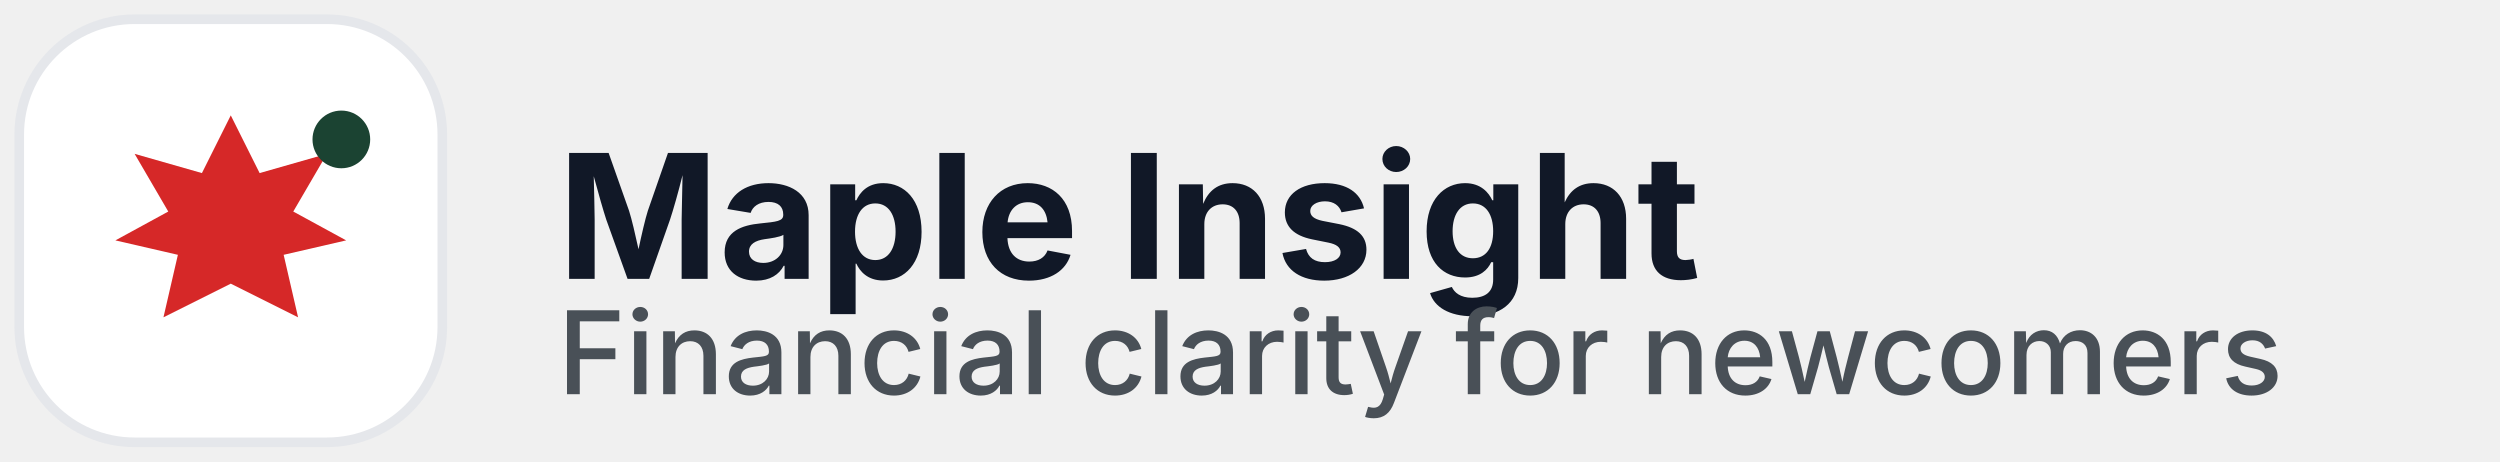
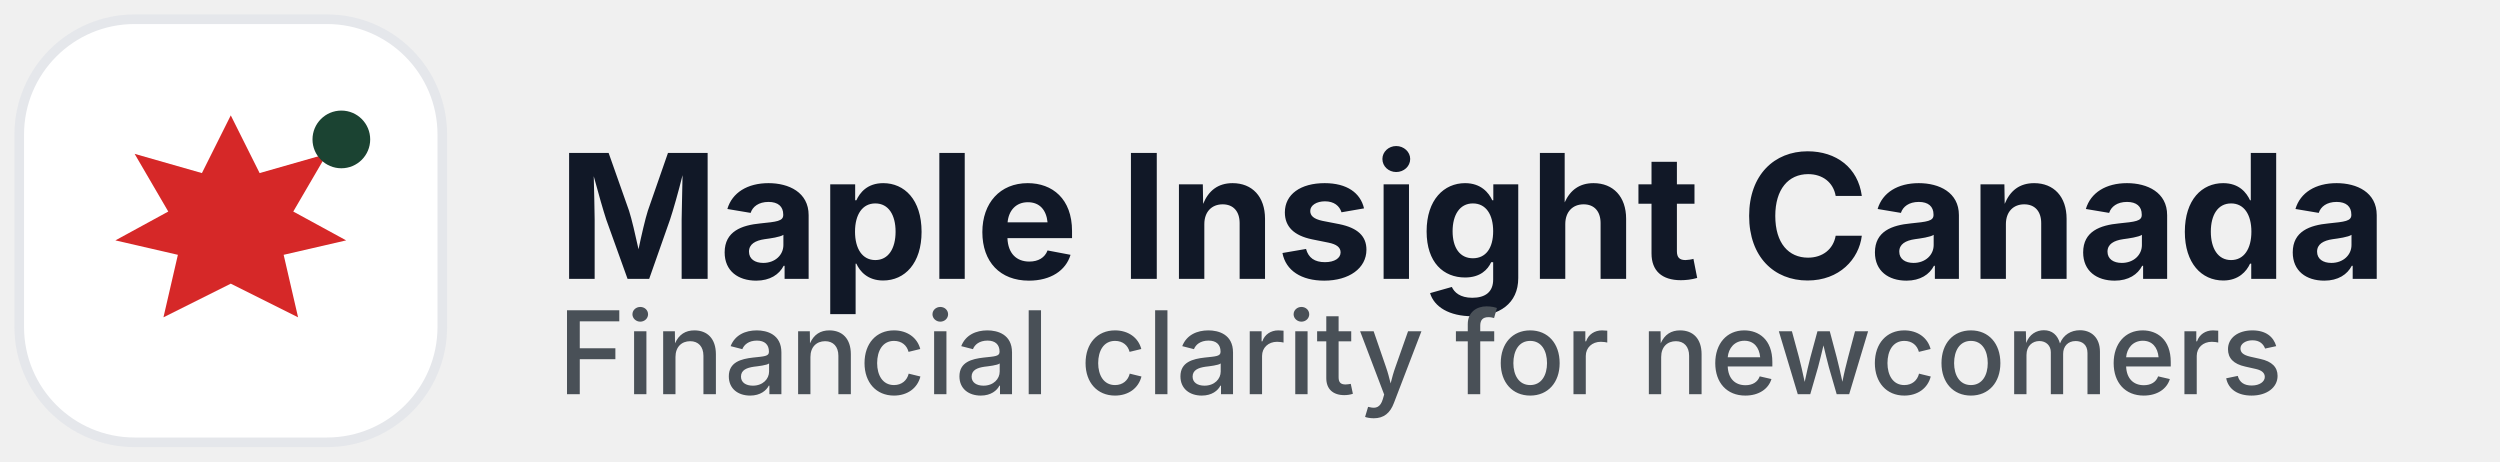
- <svg xmlns="http://www.w3.org/2000/svg" width="260" height="48" viewBox="0 0 260 48" fill="none" role="img" aria-label="Maple Insight">
+ <svg xmlns="http://www.w3.org/2000/svg" width="260" height="48" viewBox="0 0 260 48" fill="none" role="img" aria-label="Maple Insight Canada">
  <rect x="2" y="2" width="44" height="44" rx="12" fill="#FFFFFF" stroke="#E5E7EB" />
  <path d="M24 12            L27 18            L34 16            L30.5 22            L36 25            L29.5 26.5            L31 33            L24 29.5            L17 33            L18.5 26.5            L12 25            L17.5 22            L14 16            L21 18            L24 12Z" fill="#D62828" />
  <circle cx="35.5" cy="14.5" r="3" fill="#1B4332" />
  <text x="58" y="29" font-family="Inter, ui-sans-serif, system-ui" font-size="18" font-weight="700" fill="#111827">
-     Maple Insight
+     Maple Insight Canada
  </text>
  <text x="58" y="41" font-family="Inter, ui-sans-serif, system-ui" font-size="12" font-weight="500" fill="#495057">
    Financial clarity for newcomers
  </text>
</svg>
